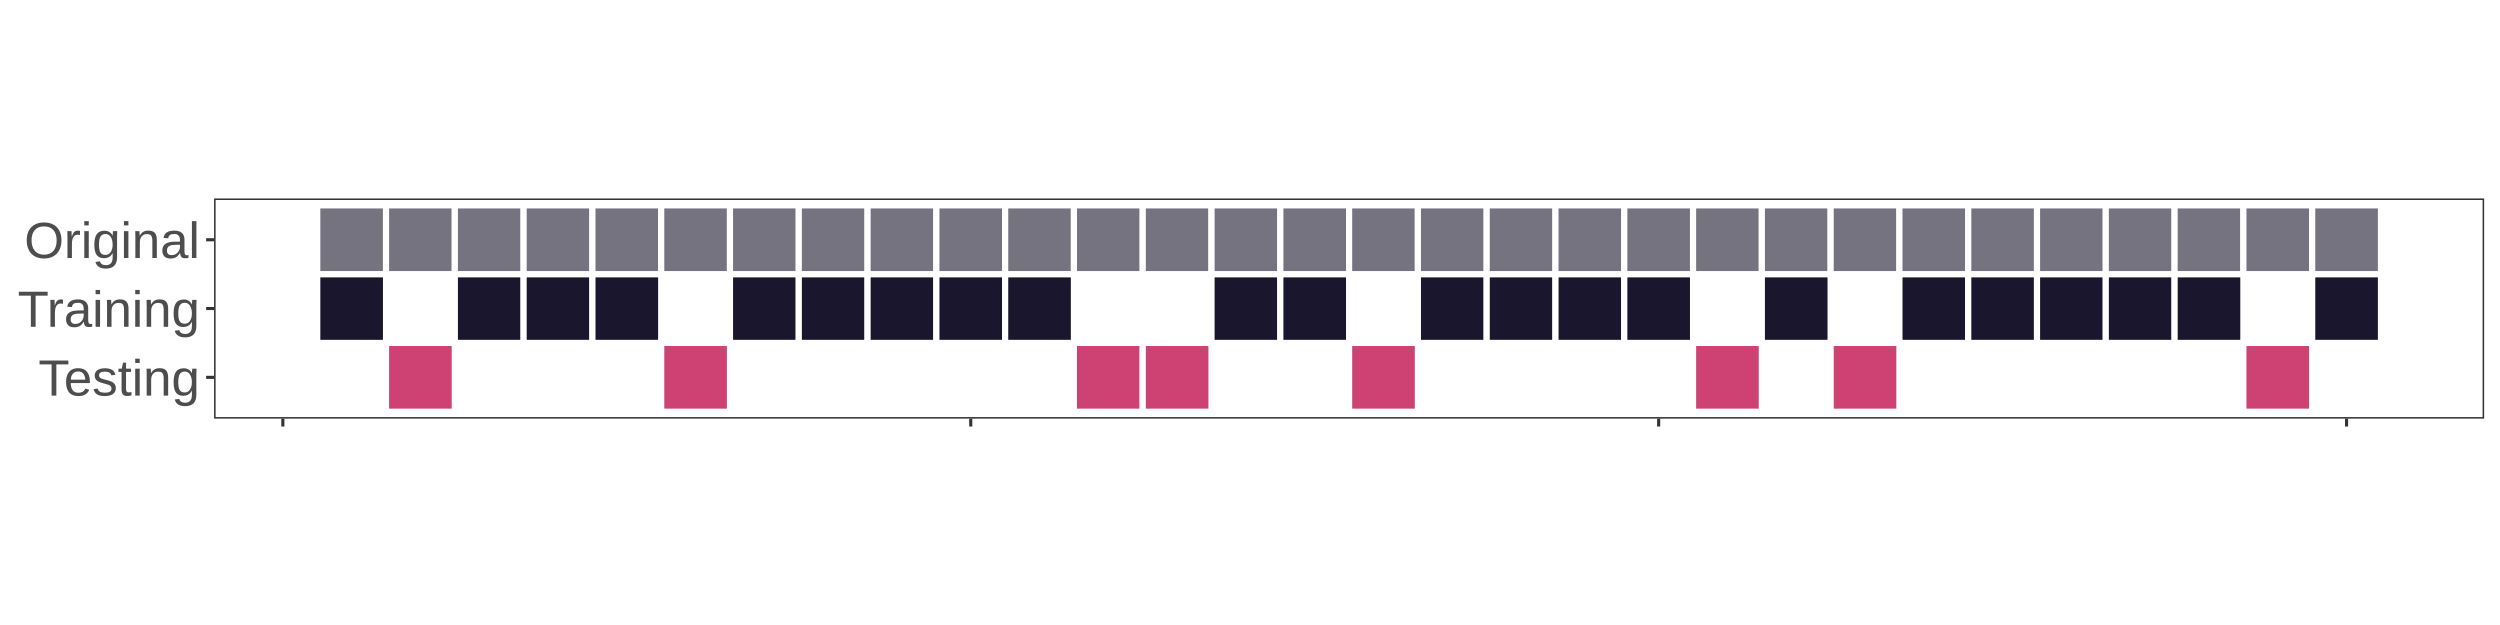
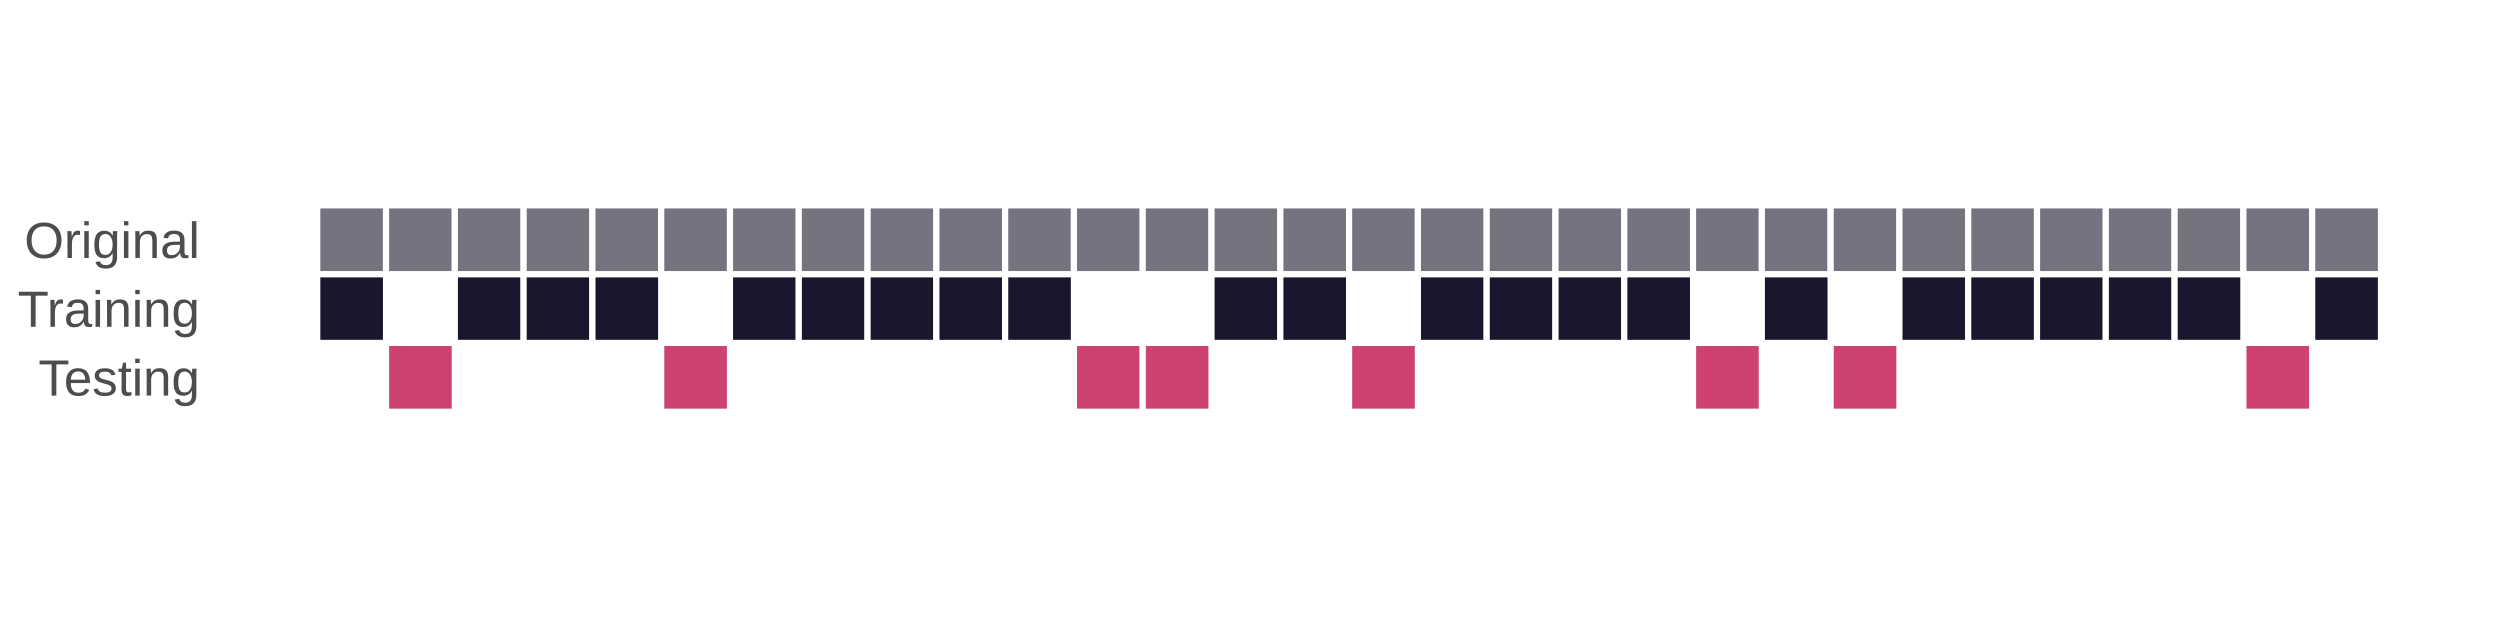
<svg xmlns="http://www.w3.org/2000/svg" class="svglite" width="864.00pt" height="216.00pt" viewBox="0 0 864.00 216.00">
  <defs>
    <style type="text/css">
    .svglite line, .svglite polyline, .svglite polygon, .svglite path, .svglite rect, .svglite circle {
      fill: none;
      stroke: #000000;
      stroke-linecap: round;
      stroke-linejoin: round;
      stroke-miterlimit: 10.00;
    }
    .svglite text {
      white-space: pre;
    }
  </style>
  </defs>
  <rect width="100%" height="100%" style="stroke: none; fill: #FFFFFF;" />
  <defs>
    <clipPath id="cpMC4wMHw4NjQuMDB8MC4wMHwyMTYuMDA=">
      <rect x="0.00" y="0.00" width="864.00" height="216.00" />
    </clipPath>
  </defs>
  <g clip-path="url(#cpMC4wMHw4NjQuMDB8MC4wMHwyMTYuMDA=)">
</g>
  <defs>
    <clipPath id="cpMC4wMHw4NjQuMDB8NjMuMTF8MTUyLjg5">
      <rect x="0" y="63.11" width="864.00" height="89.78" />
    </clipPath>
  </defs>
  <g clip-path="url(#cpMC4wMHw4NjQuMDB8NjMuMTF8MTUyLjg5)">
-     <rect x="0" y="63.11" width="864.00" height="89.78" style="stroke-width: 1.07; stroke: #FFFFFF; fill: #FFFFFF;" />
-   </g>
+ </g>
  <g clip-path="url(#cpMC4wMHw4NjQuMDB8MC4wMHwyMTYuMDA=)">
</g>
  <defs>
    <clipPath id="cpNzMuOTh8ODU4LjUyfDY4LjU5fDE0NC42Nw==">
      <rect x="73.98" y="68.59" width="784.54" height="76.08" />
    </clipPath>
  </defs>
  <g clip-path="url(#cpNzMuOTh8ODU4LjUyfDY4LjU5fDE0NC42Nw==)">
-     <rect x="73.98" y="68.59" width="784.54" height="76.08" style="stroke-width: 1.07; stroke: none; fill: #FFFFFF;" />
    <rect x="109.64" y="94.74" width="23.77" height="23.77" style="stroke-width: 2.13; stroke: #FFFFFF; stroke-linecap: square; stroke-linejoin: miter; fill: #1A162D;" />
    <rect x="157.19" y="94.74" width="23.77" height="23.77" style="stroke-width: 2.13; stroke: #FFFFFF; stroke-linecap: square; stroke-linejoin: miter; fill: #1A162D;" />
    <rect x="180.96" y="94.74" width="23.77" height="23.77" style="stroke-width: 2.13; stroke: #FFFFFF; stroke-linecap: square; stroke-linejoin: miter; fill: #1A162D;" />
    <rect x="204.74" y="94.74" width="23.77" height="23.77" style="stroke-width: 2.13; stroke: #FFFFFF; stroke-linecap: square; stroke-linejoin: miter; fill: #1A162D;" />
    <rect x="252.28" y="94.74" width="23.77" height="23.77" style="stroke-width: 2.13; stroke: #FFFFFF; stroke-linecap: square; stroke-linejoin: miter; fill: #1A162D;" />
    <rect x="276.06" y="94.74" width="23.77" height="23.77" style="stroke-width: 2.13; stroke: #FFFFFF; stroke-linecap: square; stroke-linejoin: miter; fill: #1A162D;" />
    <rect x="299.83" y="94.74" width="23.77" height="23.77" style="stroke-width: 2.13; stroke: #FFFFFF; stroke-linecap: square; stroke-linejoin: miter; fill: #1A162D;" />
    <rect x="323.61" y="94.74" width="23.77" height="23.77" style="stroke-width: 2.13; stroke: #FFFFFF; stroke-linecap: square; stroke-linejoin: miter; fill: #1A162D;" />
    <rect x="347.38" y="94.74" width="23.77" height="23.77" style="stroke-width: 2.13; stroke: #FFFFFF; stroke-linecap: square; stroke-linejoin: miter; fill: #1A162D;" />
    <rect x="418.70" y="94.74" width="23.77" height="23.77" style="stroke-width: 2.13; stroke: #FFFFFF; stroke-linecap: square; stroke-linejoin: miter; fill: #1A162D;" />
    <rect x="442.48" y="94.74" width="23.77" height="23.77" style="stroke-width: 2.13; stroke: #FFFFFF; stroke-linecap: square; stroke-linejoin: miter; fill: #1A162D;" />
    <rect x="490.02" y="94.74" width="23.77" height="23.77" style="stroke-width: 2.13; stroke: #FFFFFF; stroke-linecap: square; stroke-linejoin: miter; fill: #1A162D;" />
    <rect x="513.80" y="94.74" width="23.77" height="23.77" style="stroke-width: 2.13; stroke: #FFFFFF; stroke-linecap: square; stroke-linejoin: miter; fill: #1A162D;" />
    <rect x="537.57" y="94.74" width="23.77" height="23.77" style="stroke-width: 2.13; stroke: #FFFFFF; stroke-linecap: square; stroke-linejoin: miter; fill: #1A162D;" />
    <rect x="561.35" y="94.74" width="23.77" height="23.77" style="stroke-width: 2.13; stroke: #FFFFFF; stroke-linecap: square; stroke-linejoin: miter; fill: #1A162D;" />
    <rect x="608.89" y="94.74" width="23.77" height="23.77" style="stroke-width: 2.13; stroke: #FFFFFF; stroke-linecap: square; stroke-linejoin: miter; fill: #1A162D;" />
    <rect x="656.44" y="94.74" width="23.77" height="23.77" style="stroke-width: 2.13; stroke: #FFFFFF; stroke-linecap: square; stroke-linejoin: miter; fill: #1A162D;" />
    <rect x="680.22" y="94.74" width="23.77" height="23.77" style="stroke-width: 2.13; stroke: #FFFFFF; stroke-linecap: square; stroke-linejoin: miter; fill: #1A162D;" />
    <rect x="703.99" y="94.74" width="23.77" height="23.77" style="stroke-width: 2.13; stroke: #FFFFFF; stroke-linecap: square; stroke-linejoin: miter; fill: #1A162D;" />
    <rect x="727.76" y="94.74" width="23.77" height="23.77" style="stroke-width: 2.13; stroke: #FFFFFF; stroke-linecap: square; stroke-linejoin: miter; fill: #1A162D;" />
    <rect x="751.54" y="94.74" width="23.77" height="23.77" style="stroke-width: 2.13; stroke: #FFFFFF; stroke-linecap: square; stroke-linejoin: miter; fill: #1A162D;" />
    <rect x="799.09" y="94.74" width="23.77" height="23.77" style="stroke-width: 2.13; stroke: #FFFFFF; stroke-linecap: square; stroke-linejoin: miter; fill: #1A162D;" />
    <rect x="133.41" y="118.52" width="23.77" height="23.77" style="stroke-width: 2.13; stroke: #FFFFFF; stroke-linecap: square; stroke-linejoin: miter; fill: #CD4173;" />
    <rect x="228.51" y="118.52" width="23.77" height="23.77" style="stroke-width: 2.13; stroke: #FFFFFF; stroke-linecap: square; stroke-linejoin: miter; fill: #CD4173;" />
    <rect x="371.15" y="118.52" width="23.77" height="23.77" style="stroke-width: 2.13; stroke: #FFFFFF; stroke-linecap: square; stroke-linejoin: miter; fill: #CD4173;" />
    <rect x="394.93" y="118.52" width="23.77" height="23.77" style="stroke-width: 2.13; stroke: #FFFFFF; stroke-linecap: square; stroke-linejoin: miter; fill: #CD4173;" />
    <rect x="466.25" y="118.52" width="23.77" height="23.77" style="stroke-width: 2.13; stroke: #FFFFFF; stroke-linecap: square; stroke-linejoin: miter; fill: #CD4173;" />
    <rect x="585.12" y="118.52" width="23.77" height="23.77" style="stroke-width: 2.13; stroke: #FFFFFF; stroke-linecap: square; stroke-linejoin: miter; fill: #CD4173;" />
    <rect x="632.67" y="118.52" width="23.77" height="23.77" style="stroke-width: 2.13; stroke: #FFFFFF; stroke-linecap: square; stroke-linejoin: miter; fill: #CD4173;" />
    <rect x="775.31" y="118.52" width="23.77" height="23.77" style="stroke-width: 2.13; stroke: #FFFFFF; stroke-linecap: square; stroke-linejoin: miter; fill: #CD4173;" />
    <rect x="109.64" y="70.97" width="23.77" height="23.77" style="stroke-width: 2.13; stroke: #FFFFFF; stroke-linecap: square; stroke-linejoin: miter; fill: #767381;" />
    <rect x="133.41" y="70.97" width="23.77" height="23.77" style="stroke-width: 2.13; stroke: #FFFFFF; stroke-linecap: square; stroke-linejoin: miter; fill: #767381;" />
    <rect x="157.19" y="70.97" width="23.77" height="23.77" style="stroke-width: 2.13; stroke: #FFFFFF; stroke-linecap: square; stroke-linejoin: miter; fill: #767381;" />
    <rect x="180.96" y="70.97" width="23.77" height="23.77" style="stroke-width: 2.13; stroke: #FFFFFF; stroke-linecap: square; stroke-linejoin: miter; fill: #767381;" />
    <rect x="204.74" y="70.97" width="23.77" height="23.77" style="stroke-width: 2.13; stroke: #FFFFFF; stroke-linecap: square; stroke-linejoin: miter; fill: #767381;" />
    <rect x="228.51" y="70.97" width="23.77" height="23.77" style="stroke-width: 2.13; stroke: #FFFFFF; stroke-linecap: square; stroke-linejoin: miter; fill: #767381;" />
    <rect x="252.28" y="70.97" width="23.77" height="23.77" style="stroke-width: 2.13; stroke: #FFFFFF; stroke-linecap: square; stroke-linejoin: miter; fill: #767381;" />
    <rect x="276.06" y="70.97" width="23.77" height="23.77" style="stroke-width: 2.13; stroke: #FFFFFF; stroke-linecap: square; stroke-linejoin: miter; fill: #767381;" />
    <rect x="299.83" y="70.97" width="23.77" height="23.77" style="stroke-width: 2.13; stroke: #FFFFFF; stroke-linecap: square; stroke-linejoin: miter; fill: #767381;" />
    <rect x="323.61" y="70.97" width="23.77" height="23.77" style="stroke-width: 2.13; stroke: #FFFFFF; stroke-linecap: square; stroke-linejoin: miter; fill: #767381;" />
    <rect x="347.38" y="70.97" width="23.77" height="23.77" style="stroke-width: 2.13; stroke: #FFFFFF; stroke-linecap: square; stroke-linejoin: miter; fill: #767381;" />
    <rect x="371.15" y="70.97" width="23.77" height="23.77" style="stroke-width: 2.13; stroke: #FFFFFF; stroke-linecap: square; stroke-linejoin: miter; fill: #767381;" />
    <rect x="394.93" y="70.97" width="23.77" height="23.77" style="stroke-width: 2.13; stroke: #FFFFFF; stroke-linecap: square; stroke-linejoin: miter; fill: #767381;" />
    <rect x="418.70" y="70.97" width="23.77" height="23.77" style="stroke-width: 2.13; stroke: #FFFFFF; stroke-linecap: square; stroke-linejoin: miter; fill: #767381;" />
    <rect x="442.48" y="70.97" width="23.77" height="23.77" style="stroke-width: 2.13; stroke: #FFFFFF; stroke-linecap: square; stroke-linejoin: miter; fill: #767381;" />
    <rect x="466.25" y="70.97" width="23.77" height="23.77" style="stroke-width: 2.13; stroke: #FFFFFF; stroke-linecap: square; stroke-linejoin: miter; fill: #767381;" />
    <rect x="490.02" y="70.97" width="23.77" height="23.77" style="stroke-width: 2.13; stroke: #FFFFFF; stroke-linecap: square; stroke-linejoin: miter; fill: #767381;" />
    <rect x="513.80" y="70.97" width="23.77" height="23.77" style="stroke-width: 2.13; stroke: #FFFFFF; stroke-linecap: square; stroke-linejoin: miter; fill: #767381;" />
    <rect x="537.57" y="70.97" width="23.77" height="23.77" style="stroke-width: 2.13; stroke: #FFFFFF; stroke-linecap: square; stroke-linejoin: miter; fill: #767381;" />
    <rect x="561.35" y="70.97" width="23.77" height="23.77" style="stroke-width: 2.13; stroke: #FFFFFF; stroke-linecap: square; stroke-linejoin: miter; fill: #767381;" />
    <rect x="585.12" y="70.97" width="23.77" height="23.77" style="stroke-width: 2.13; stroke: #FFFFFF; stroke-linecap: square; stroke-linejoin: miter; fill: #767381;" />
    <rect x="608.89" y="70.97" width="23.77" height="23.77" style="stroke-width: 2.13; stroke: #FFFFFF; stroke-linecap: square; stroke-linejoin: miter; fill: #767381;" />
    <rect x="632.67" y="70.97" width="23.77" height="23.77" style="stroke-width: 2.13; stroke: #FFFFFF; stroke-linecap: square; stroke-linejoin: miter; fill: #767381;" />
    <rect x="656.44" y="70.97" width="23.77" height="23.77" style="stroke-width: 2.13; stroke: #FFFFFF; stroke-linecap: square; stroke-linejoin: miter; fill: #767381;" />
    <rect x="680.22" y="70.97" width="23.77" height="23.77" style="stroke-width: 2.13; stroke: #FFFFFF; stroke-linecap: square; stroke-linejoin: miter; fill: #767381;" />
    <rect x="703.99" y="70.97" width="23.77" height="23.77" style="stroke-width: 2.13; stroke: #FFFFFF; stroke-linecap: square; stroke-linejoin: miter; fill: #767381;" />
    <rect x="727.76" y="70.97" width="23.77" height="23.77" style="stroke-width: 2.13; stroke: #FFFFFF; stroke-linecap: square; stroke-linejoin: miter; fill: #767381;" />
    <rect x="751.54" y="70.97" width="23.77" height="23.77" style="stroke-width: 2.13; stroke: #FFFFFF; stroke-linecap: square; stroke-linejoin: miter; fill: #767381;" />
    <rect x="775.31" y="70.97" width="23.77" height="23.77" style="stroke-width: 2.13; stroke: #FFFFFF; stroke-linecap: square; stroke-linejoin: miter; fill: #767381;" />
    <rect x="799.09" y="70.97" width="23.77" height="23.77" style="stroke-width: 2.13; stroke: #FFFFFF; stroke-linecap: square; stroke-linejoin: miter; fill: #767381;" />
-     <rect x="73.98" y="68.59" width="784.54" height="76.08" style="stroke-width: 1.07; stroke: #333333;" />
  </g>
  <g clip-path="url(#cpMC4wMHw4NjQuMDB8MC4wMHwyMTYuMDA=)">
    <text x="69.05" y="136.71" text-anchor="end" style="font-size: 17.60px;fill: #4D4D4D; font-family: &quot;Arial&quot;;" textLength="57.70px" lengthAdjust="spacingAndGlyphs">Testing</text>
    <text x="69.05" y="112.94" text-anchor="end" style="font-size: 17.60px;fill: #4D4D4D; font-family: &quot;Arial&quot;;" textLength="63.57px" lengthAdjust="spacingAndGlyphs">Training</text>
    <text x="69.05" y="89.17" text-anchor="end" style="font-size: 17.60px;fill: #4D4D4D; font-family: &quot;Arial&quot;;" textLength="60.63px" lengthAdjust="spacingAndGlyphs">Original</text>
-     <polyline points="71.24,130.40 73.98,130.40 " style="stroke-width: 1.07; stroke: #333333; stroke-linecap: butt;" />
-     <polyline points="71.24,106.63 73.98,106.63 " style="stroke-width: 1.07; stroke: #333333; stroke-linecap: butt;" />
-     <polyline points="71.24,82.86 73.98,82.86 " style="stroke-width: 1.07; stroke: #333333; stroke-linecap: butt;" />
-     <polyline points="97.75,147.41 97.75,144.67 " style="stroke-width: 1.07; stroke: #333333; stroke-linecap: butt;" />
-     <polyline points="335.49,147.41 335.49,144.67 " style="stroke-width: 1.07; stroke: #333333; stroke-linecap: butt;" />
-     <polyline points="573.23,147.41 573.23,144.67 " style="stroke-width: 1.07; stroke: #333333; stroke-linecap: butt;" />
-     <polyline points="810.97,147.41 810.97,144.67 " style="stroke-width: 1.07; stroke: #333333; stroke-linecap: butt;" />
  </g>
</svg>
